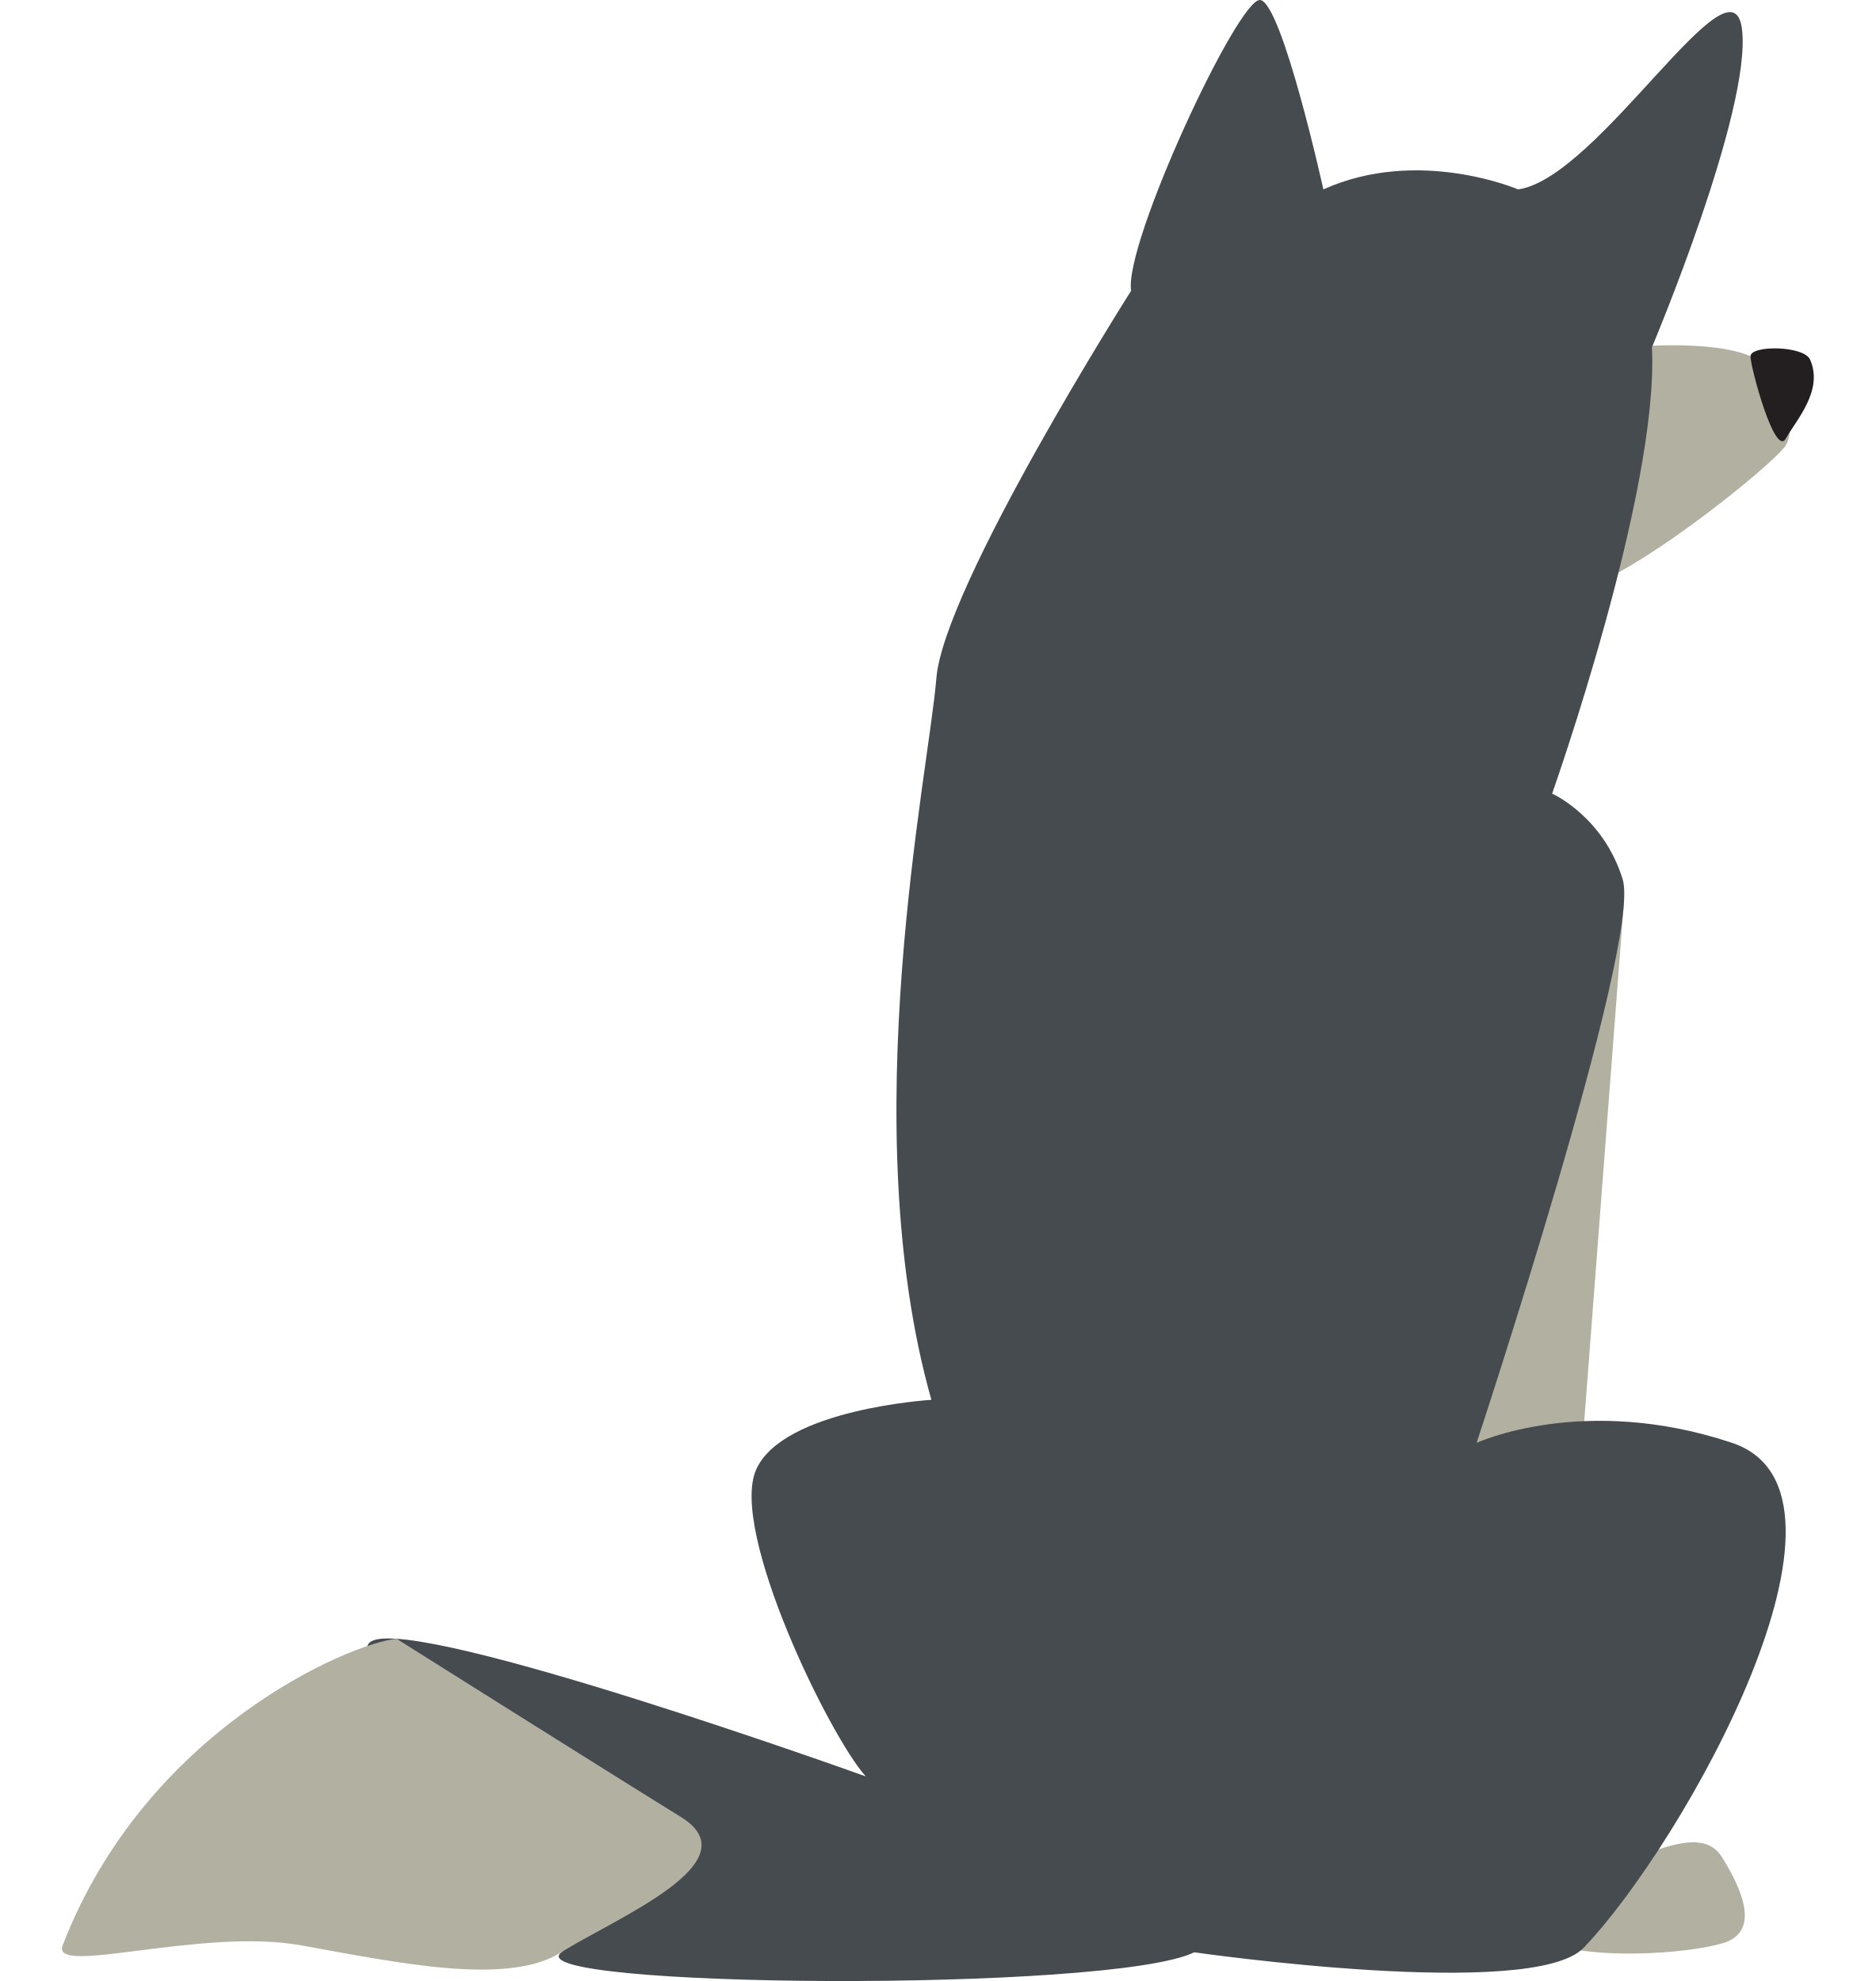
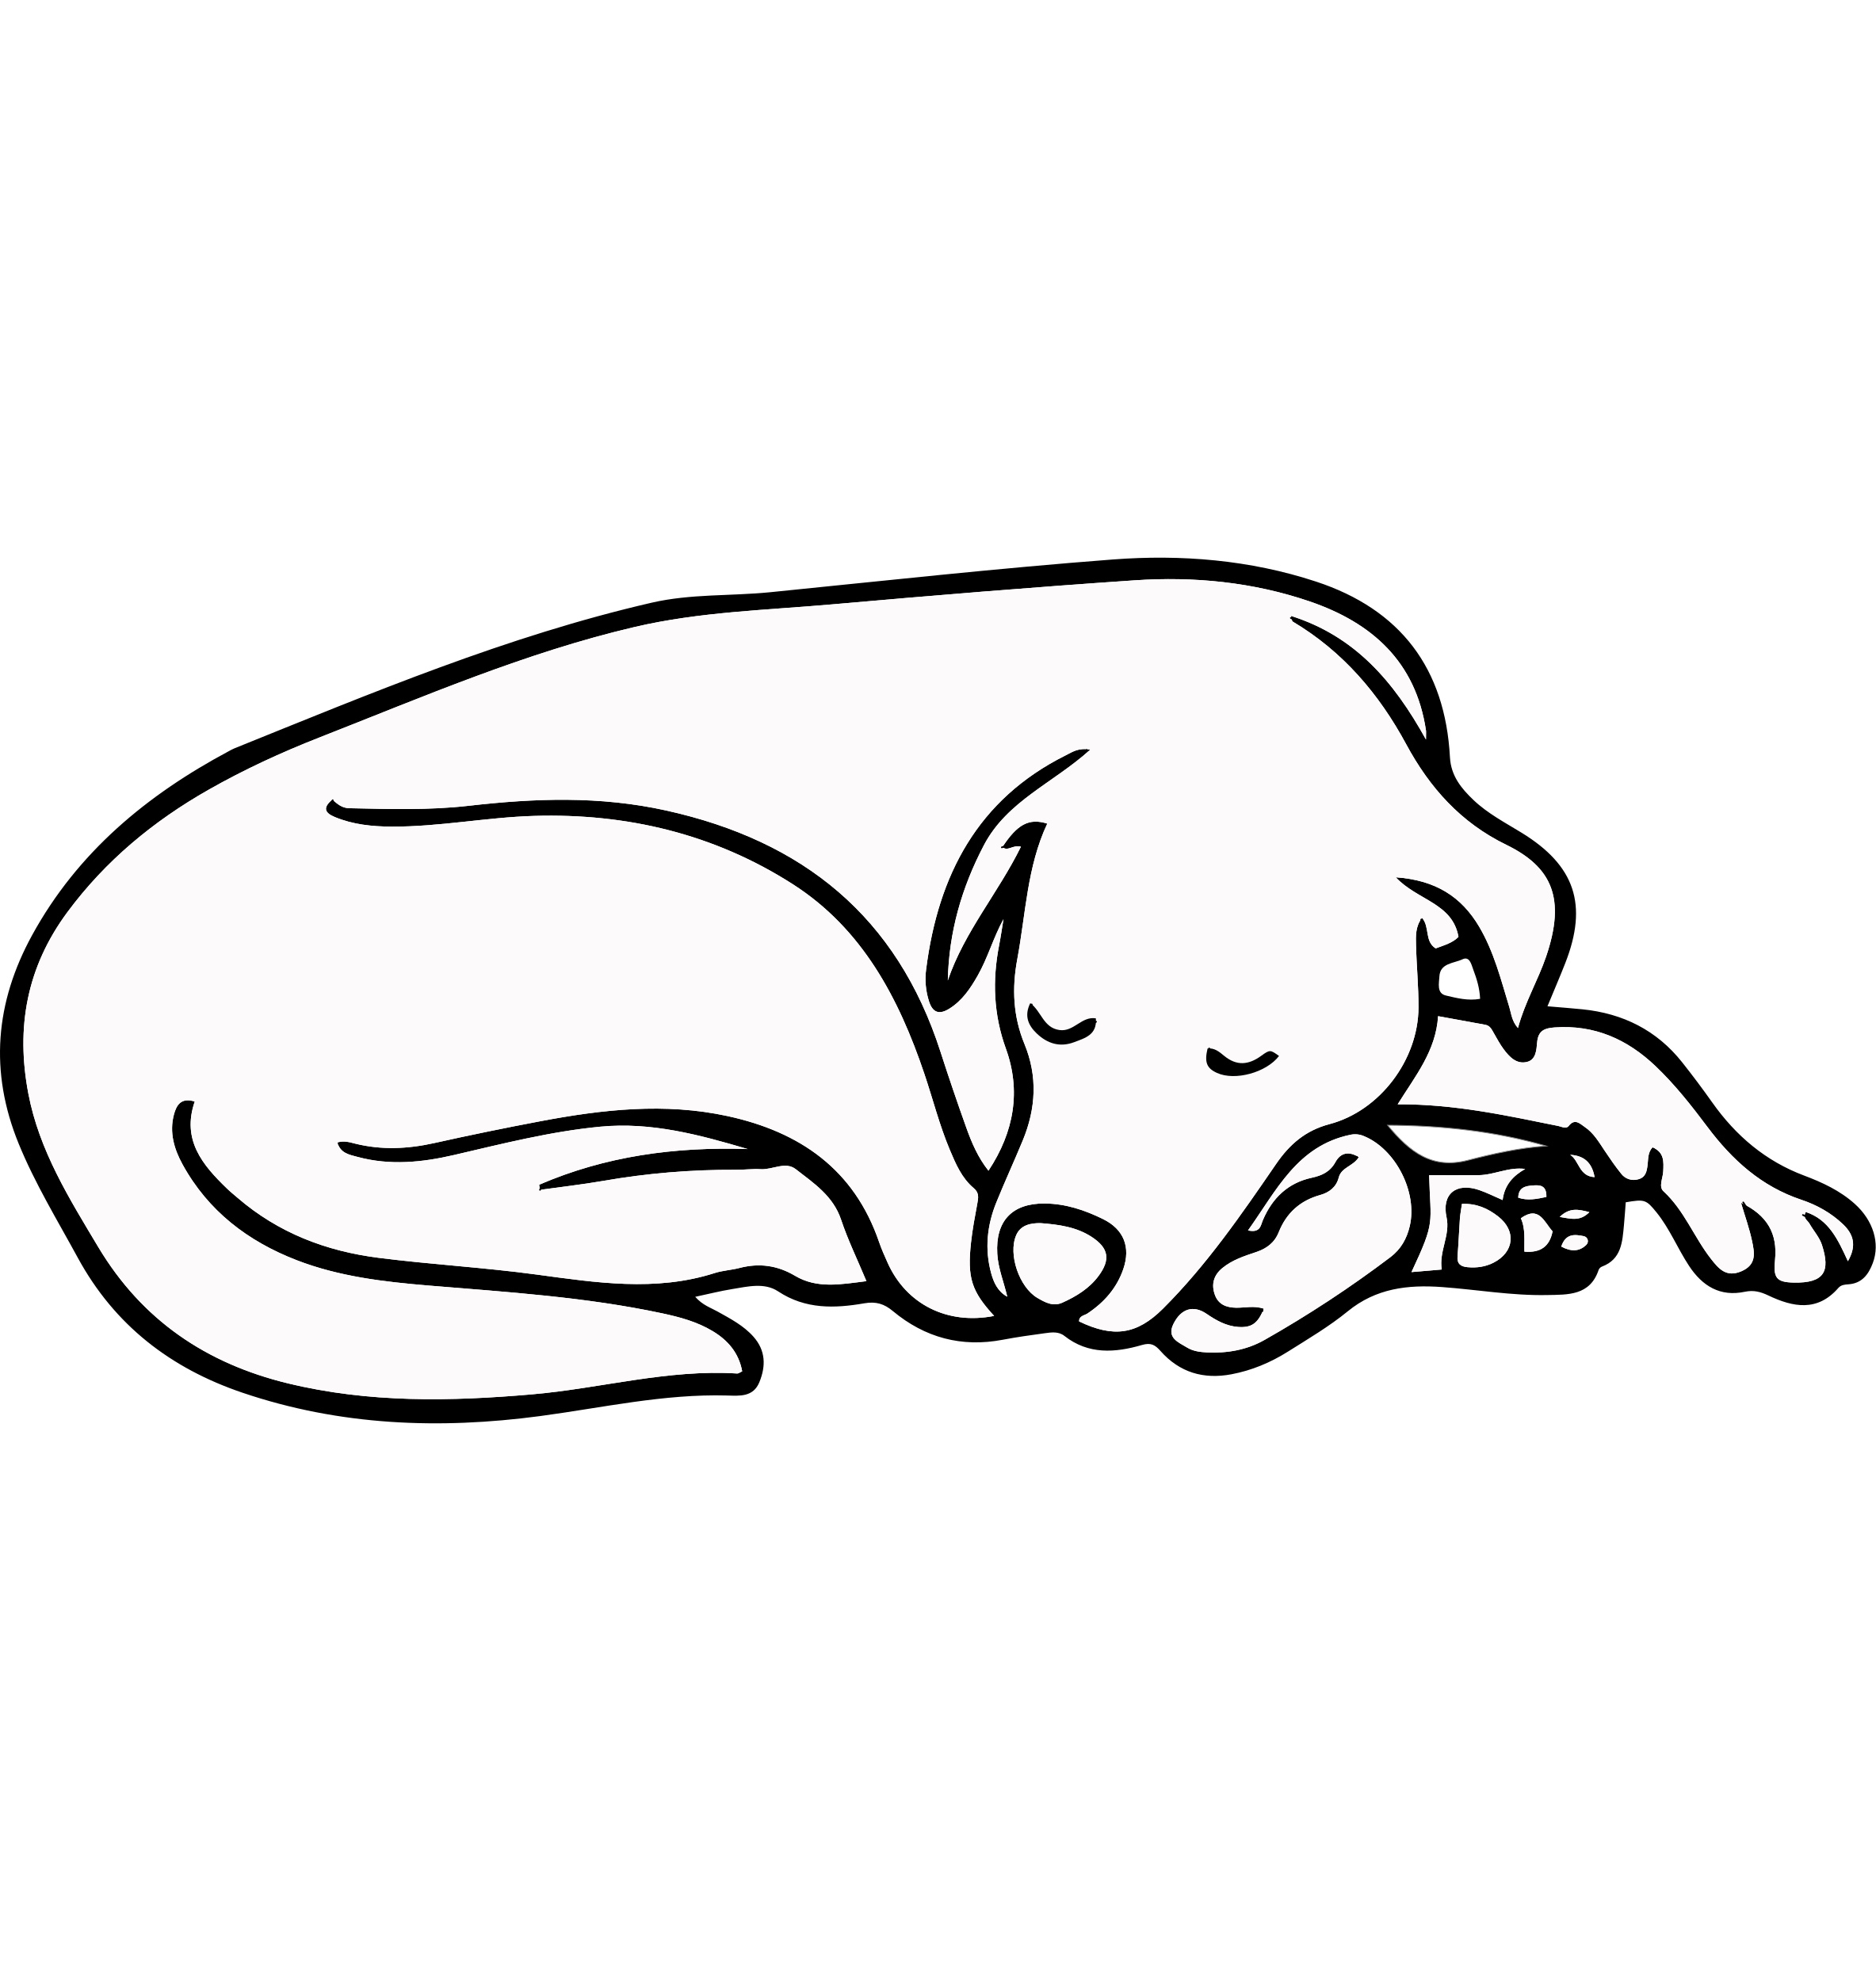
- <svg xmlns="http://www.w3.org/2000/svg" width="71" height="75" viewBox="0 0 989.46 1119.14">
-   <g id="Layer_2" data-name="Layer 2">
-     <g id="Layer_2-2" data-name="Layer 2">
-       <path d="M863.58,1059.64c38.36-15.25,63.23-28,74.23-10.18s22,42,0,48.4-75.6,8.91-94.84,0C843,1097.85,852.3,1064.13,863.58,1059.64Z" fill="#b2b0a1" />
-       <path d="M854,489.08l28.22,20.61L854,878.8s-64.6,44.56-68.73,44.56-49.48-6.37-59.09-51-35.74-21.65-15.11-119.72S854,489.08,854,489.08Z" fill="#b2b0a1" />
-       <path d="M856.13,201.26c28.18-7.64,77.66-8.91,97.59,0s26.17,40.12,19.95,50.31S883.6,329.89,852,334.34,856.13,201.26,856.13,201.26Z" fill="#b2b0a1" />
-       <path d="M987.39,203.18c-3.48-8-33.67-8.28-33.67-1.91s13.8,57.31,19.95,46.49S995,220.53,987.39,203.18Z" fill="#231f20" />
-       <path d="M175,927.1C149,940.32,309.66,1082.49,282.16,1102.87s310.64,23,357.37.05c0,0,191.06,27.58,219.92-2.52,56.72-59.15,167.72-257.24,83.88-285.27s-144.32,0-144.32,0,93.5-282.72,82.51-318.38-39.85-48.4-39.85-48.4,60.5-170.65,56.38-252.16c0,0,56.37-133.72,50.88-179.57S867.83,100.65,822.47,107c0,0-56.35-24.21-110,0,0,0-23.36-105.71-35.73-107s-77,137.53-72.87,164.28c0,0-105.85,166.82-110,219s-46.77,252.16-2.8,407.54c0,0-83.85,5.08-99,39.47S433.37,980.63,454,1003.55C454,1003.55,202.47,913.1,175,927.1Z" fill="#464b4f" />
-       <path d="M189,925.81C162.6,928.37,47.34,977.26.39,1099c-6.87,17.83,78.35-10.18,134.7,0s116.83,22.94,147.07,3.84,108.6-50.93,67.36-76.41S189,925.81,189,925.81Z" fill="#b2b0a1" />
-     </g>
-   </g>
+ <svg xmlns="http://www.w3.org/2000/svg" width="71" height="75" viewBox="0 0 2240.461 1034.197">
+   <defs>
+     <style>.a{fill:#fcfafa;}.b,.c{fill:none;}.b{stroke:#878787;stroke-miterlimit:10;}.c{stroke:#000;stroke-linecap:round;stroke-linejoin:round;stroke-width:2px;}</style>
+   </defs>
+   <path d="M1848.36,535.953c15.886,1.363,28.859,2.303,41.794,3.617,48.287,4.904,88.685,24.93,119.103,63.326q18.628,23.513,35.97,48.039c28.189,39.806,63.657,69.99,109.842,87.328,21.63,8.12,42.734,17.941,60.272,33.667,22.156,19.867,30.521,47.157,21.61,70.82-5.114,13.579-12.983,24.318-29.206,25.366-4.336.28-8.751.66-11.966,4.359-25.012,28.78-54.236,22.938-83.5,9.007-9.496-4.521-17.676-6.672-28.209-4.453-29.5,6.214-50.722-6.817-66.612-30.966-13.746-20.89-23.085-44.464-38.956-64.032-12.328-15.199-14.17-15.727-36.649-11.914-.686,8.858-1.271,18.078-2.138,27.273-1.895,20.093-2.879,40.701-26.213,49.534a7.283,7.283,0,0,0-3.973,3.824c-10.331,31.13-36.92,29.698-61.773,30.193-41.989.835-83.461-6.498-125.219-9.537-41.085-2.99-79.017,1.407-112.714,28.958-22.156,18.115-47.165,32.855-71.486,48.17-20.73,13.054-43.171,22.48-67.488,27.066-33.445,6.308-62.085-2.224-84.716-27.852-6.46-7.315-11.477-10.231-22.001-7.17-32.086,9.334-64.047,11.769-92.788-10.85-7.037-5.538-15.533-4.238-23.527-3.157-16.721,2.261-33.457,4.612-50.027,7.765-49.308,9.383-93.087-2.418-131.376-34.306-10.351-8.621-20.083-11.644-33.974-9.232-35.482,6.16-70.399,7.34-103.013-14.262-16.398-10.861-36.516-5.699-55.011-2.712-13.898,2.245-27.595,5.737-44.02,9.236,8.834,10.02,18.466,12.975,26.836,17.658,15.291,8.556,30.895,16.637,42.754,30.012,14.617,16.486,14.929,35.093,7.01,54.377-7.345,17.885-23.57,16.265-38.472,15.851-75.562-2.1-149.056,14.644-223.259,24.546-120.664,16.102-239.467,11.5-355.636-27.885-85.723-29.062-152.863-80.617-196.691-161.224-24.474-45.012-51.2-88.667-70.683-136.414C-12.859,613.935-5.642,531.328,38.411,450.911,92.608,351.975,175.417,283.48,273.288,231.182a70.324,70.324,0,0,1,6.699-3.372c163.37-65.95,325.892-134.294,498.425-174.035C825.149,43.01,872.975,45.993,920.189,41.251c136.21-13.68,272.338-28.675,408.809-39.072,81.879-6.238,163.901.427,242.816,26.362,100.991,33.189,154.358,103.71,160.078,210.006,1.185,22.013,13.495,37.12,28.178,51.063,16.921,16.067,37.578,26.848,57.281,38.931,63.978,39.237,79.689,86.069,52.147,156.175C1863.121,500.95,1856.209,516.973,1848.36,535.953ZM1703.271,217.315c0-7.453.228-9.261-.033-10.996-12.301-81.986-64.428-128.621-138.862-154.033C1496.619,29.154,1426.167,22.25,1355.213,27.06c-120.387,8.161-240.672,18.068-360.871,28.693C915.373,62.733,835.91,64.598,758,82.829,627.638,113.333,505.349,166.284,381.446,214.843c-45.427,17.804-89.72,38.221-132.211,62.371-66.02,37.522-123.236,84.811-168.781,146.338C31.879,489.171,18.801,561.305,33.87,640.354c12.967,68.021,48.773,125.168,83.497,183.231,52.172,87.237,128.852,139.126,226.435,162.842,96.813,23.529,194.566,21.659,292.81,13.046,81.428-7.139,161.248-30.086,243.936-24.796,1.545.099,3.188-1.353,5.968-2.62-4.049-22.008-16.994-37.034-35.337-48.059-18.474-11.104-38.98-16.67-59.841-21.136-92.018-19.702-185.674-25.487-279.123-33.248-53.657-4.456-107.212-10.719-157.891-30.334-58.312-22.569-105.79-58.778-136.362-114.559-10.136-18.495-15.843-38.303-10.177-59.55,3.053-11.447,8.68-20.437,24.804-15.434-15.785,45.932,9.331,75.854,38.646,104.089,4.048,3.899,8.451,7.432,12.717,11.101,48.515,41.722,105.278,63.531,168.317,71.544,62.653,7.964,125.725,11.487,188.354,19.946,70.917,9.579,142.216,20.88,213.099-1.784,9.463-3.026,19.717-3.481,29.377-5.998,23.599-6.15,45.304-3.305,66.612,9.344,26.411,15.678,54.774,10.157,85.176,6.352-10.922-26.155-22.169-49.233-30.224-73.378-9.499-28.477-32.729-43.706-54.163-60.39-12.373-9.631-27.704.844-41.779.006-9.944-.592-19.99.816-29.985.737A889.879,889.879,0,0,0,720.09,744.626c-24.905,4.297-50.061,7.143-75.103,10.647l-1.003-6.103c79.098-34.268,162.553-45.52,249.064-42.674-57.814-17.1-115.164-32.542-176.137-26.689C657.499,685.51,600.006,700.226,542.183,713.66c-38.185,8.872-76.575,12.677-115.044,2.27-9.495-2.569-20.775-4.333-24.094-17.288,7.895-2.404,14.542-.256,21.103,1.378,31.648,7.879,63.015,6.383,94.698-.688q63.126-14.089,126.717-26.07c74.106-14.016,148.555-22.398,223.464-6.13,86.377,18.759,151.351,63.615,181.083,150.738,2.821,8.267,6.457,16.274,10.01,24.27,22.191,49.943,71.677,74.675,127.32,63.727-26.983-29.341-32.281-45.418-27.585-87.927,1.714-15.512,4.623-30.911,7.484-46.269,1.308-7.02,2.364-12.887-4.282-18.47-14.324-12.035-21.481-28.945-28.535-45.695-12.402-29.452-20.168-60.468-30.35-90.666-30.579-90.701-74.181-173.588-157.29-226.785-93.662-59.952-198.143-84.838-308.917-81.541-56.833,1.692-113.075,13.052-170.128,12.803-23.254-.101-46.218-2.416-67.99-11.489-11.096-4.624-15.261-10.604-2.912-20.818,5.929,5.105,11.268,10.126,20.192,10.311,47.532.985,95.078,2.557,142.422-2.864,79.047-9.052,156.796-12.001,236.294,5.632,163.645,36.297,275.568,126.894,327.495,288.152q14.659,45.523,30.79,90.566c6.462,18.065,13.979,35.808,26.536,51.579,30.862-46.582,38.944-95.731,20.807-145.829-14.816-40.927-16.222-81.725-8.054-123.672,2.005-10.294,3.482-20.692,5.202-31.042-12.138,21.936-18.588,45.97-30.838,67.484-8.73,15.332-18.367,29.782-33.789,39.442-11.806,7.395-19.784,5.171-24.233-8.381a87.698,87.698,0,0,1-3.495-38.934c14.329-112.001,61.302-202.739,166.634-255.297,7.778-3.881,15.276-9.413,29.36-6.786-44.012,39.826-99.263,61.241-126.963,113.979-26.739,50.907-41.919,104.132-43.178,161.719,19.678-58.082,60.406-104.874,87.333-159.776-9.856-2.608-15.472,6.095-22.19.488,17.876-27.241,31.719-34.881,53.638-28.063-24.143,51.361-25.661,107.581-35.832,162.056-6.517,34.905-4.933,68.388,8.582,101.213,15.908,38.64,13.736,77.034-1.934,115.046-10.244,24.849-21.533,49.27-31.627,74.178-11.097,27.383-14.085,55.712-6.236,84.542,3.124,11.473,8.088,22.116,19.262,28.14-4.015-17.449-10.87-33.563-11.911-51.229-2.301-39.086,17.529-60.35,56.462-60.102,24.965.159,48.081,7.852,70.071,18.74,24.658,12.21,32.957,33.493,23.962,59.652-7.825,22.757-22.922,39.816-42.79,53.031-3.754,2.497-10.167,2.675-9.987,9.462,40.931,19.659,68.867,16.018,100.271-15.328,52.053-51.956,93.633-112.376,134.992-172.698,16.412-23.937,35.356-40.141,63.998-47.727,60.071-15.91,105.866-76.975,106.134-139.266.107-24.981-2.367-49.963-2.966-74.961-.255-10.663-.757-21.884,7.19-32.176,9.624,11.151,2.685,27.848,16.278,36.528,9.692-3.635,20.349-6.544,27.26-13.807-7.11-40.471-48.992-43.49-74.871-71.136,47.554,3.325,78.382,23.186,99.52,58.915,17.728,29.964,26.092,63.469,36.119,96.356,2.378,7.799,2.933,16.6,10.276,24.797,8.392-31.088,23.981-57.099,33.636-85.431,23.627-69.336,7.181-106.796-47.664-133.526-54.346-26.487-91.489-68.202-119.482-120.11-32.584-60.422-75.901-111.039-135.526-146.527-.971-.578-.977-2.779-2.264-6.851C1617.999,93.589,1664.388,147.064,1703.271,217.315Zm503.944,623.214c10.695-18.624,6.789-32.098-5.731-44.074-14.27-13.648-31.474-23.197-49.802-29.311-47.828-15.957-82.688-47.622-112.228-87.025-19.12-25.504-38.859-50.629-62.065-72.716-33.765-32.137-72.973-49.566-120.524-46.175-12.361.881-19.63,3.997-20.855,17.893-.772,8.758-1.261,20.604-12.028,23.291-12.53,3.127-21.05-5.899-27.939-15.169-4.451-5.99-8.014-12.662-11.732-19.168-2.495-4.367-4.471-9.001-10.23-10.038-18.164-3.271-36.315-6.614-56.357-10.274-2.638,41.462-26.851,70.921-48.291,105.301,68.437-.351,130.094,13.47,191.964,25.91,4.026.809,9.168,3.979,12.351-.077,7.416-9.453,13.527-2.53,19.175,1.276,10.592,7.139,16.953,18.154,23.926,28.565,6.246,9.325,12.59,18.643,19.658,27.34a18.8,18.8,0,0,0,20.27,6.571c9.025-2.361,10.269-9.665,11.207-17.472.839-6.982.127-14.665,5.917-20.736,14.268,6.111,13.252,17.493,12.717,28.881-.375,7.974-5.733,18.072.273,23.602,25.006,23.026,36.592,55.104,56.988,81.071,8.97,11.421,18.015,22.273,36.072,14.557,18.593-7.945,15.703-22.263,12.766-36.211-3.151-14.962-8.405-29.481-13.17-45.649,31.279,14.738,43.835,36.731,40.614,68.398-2.157,21.202,1.5,26.512,22.19,26.961,37.098.804,43.953-13.7,33.891-44.907-2.978-9.235-10.146-17.078-15.068-25.744-2.175-3.83-8.291-6.371-4.269-13.695C2184.447,790.804,2195.324,814.593,2207.215,840.529ZM1509.54,897.188c-6.972,17.716-14.687,23.055-30.817,21.836-14.222-1.075-26.161-7.86-37.608-15.692-15.495-10.601-30.477-6.483-39.668,12.434-8.018,16.502,6.423,21.795,16.68,28.008,6.96,4.215,15.257,5.316,23.48,5.709,24.253,1.16,47.573-2.913,68.742-14.893a1364.67,1364.67,0,0,0,150.28-98.816c12.659-9.558,19.723-22.115,23.261-37.274,9.393-40.254-16.636-91.617-54.502-107.334A26.522,26.522,0,0,0,1613.05,689.44c-63.77,13.212-88.438,66.743-122.384,114.298,14.904,3.256,15.063-5.937,17.776-12.3,11.243-26.377,29.951-44.472,58.398-50.642,12.245-2.656,21.859-7.037,28.304-18.759,6.264-11.393,16.119-13.149,27.877-5.877-6.497,10.894-20.823,12.018-23.982,24.384-2.936,11.492-11.441,17.883-22.117,20.857-23.998,6.684-40.371,21.443-49.548,44.436-4.998,12.521-14.359,19.536-27.041,23.772-14.159,4.729-28.585,9.397-40.424,19.179-10.373,8.57-13.319,19.535-8.776,31.991,4.232,11.605,13.879,15.15,25.433,15.307C1487.106,896.228,1497.731,893.41,1509.54,897.188ZM1242.822,795.019c-11.809-.133-23.864,2.188-29.128,14.598-9.727,22.931,3.845,62.057,25.384,74.719,9.016,5.3,18.77,10.72,29.889,5.69,16.609-7.513,32.015-16.868,43.128-31.806,14.572-19.587,12.252-33.391-8.058-46.68C1285.685,799.533,1264.695,796.699,1242.822,795.019Zm603.984-92.153c-60.997-17.595-123.135-24.385-189.368-24.823,26.74,32.612,53.669,52.733,95.601,41.91C1783.623,712.058,1814.709,705.062,1846.806,702.866Zm-139.795,34.873c1.599,59.285,7.981,53.749-21.07,115.781l36.122-3.081c-3.416-22.293,10.422-40.796,5.762-62.354-6.042-27.958,11.516-41.984,38.963-32.594,9.159,3.133,17.87,7.579,28.011,11.953,2.337-18.17,12.525-28.987,26.971-37.147-19.89-2.643-37.11,7.25-55.645,7.407C1746.875,737.865,1727.623,737.739,1707.011,737.739Zm39.191,34.263c-.975,6.928-2.06,12.367-2.451,17.855-1.063,14.918-1.568,29.88-2.816,44.781-.761,9.095,3.813,12.242,11.851,13.002,10.804,1.021,21.17-.352,30.9-5.242,25.056-12.592,27.835-38.274,5.678-55.449C1777.404,777.677,1764.022,771.335,1746.201,772.002Zm21.698-244.948c-.517-12.747-4.062-24.012-8.183-34.965-2.206-5.863-4.254-16.394-12.888-12.257-10.238,4.905-26.824,4.351-27.566,20.64-.35,7.676-3.52,19.955,7.699,22.599C1739.917,526.123,1753.434,529.684,1767.899,527.054Zm52.925,302.049c19.424,1.651,30.175-6.422,33.654-24.292-10.01-10.885-15.956-31.235-37.925-15.635C1822.345,801.922,1820.396,815.61,1820.824,829.103Zm26.244-65.366c.404-14.261-7.993-14.328-16.223-13.729-8.618.627-17.101,2.128-17.409,14.603C1825.014,768.514,1835.477,766.149,1847.068,763.738Zm17.759,59.286c11.46,6.106,21.43,6.279,29.944-2.081a6.083,6.083,0,0,0-3.188-10.387C1881.192,808.494,1870.194,806.972,1864.827,823.024Zm10.669-109.631c10.768,6.692,10.365,25.752,29.172,26.667C1901.461,722.446,1891.874,714.373,1875.496,713.393Zm-12.541,74.238c13.529,2.127,24.055,5.738,35.465-5.723C1885.001,778.368,1874.679,776.287,1862.955,787.631Z" />
+   <path class="a" d="M1703.271,217.315c-38.883-70.251-85.272-123.727-161.448-147.818,1.287,4.072,1.293,6.273,2.264,6.851,59.624,35.489,102.942,86.105,135.526,146.527,27.992,51.909,65.136,93.623,119.482,120.111,54.845,26.73,71.29,64.19,47.664,133.526-9.655,28.333-25.244,54.343-33.636,85.431-7.343-8.197-7.898-16.998-10.276-24.797-10.027-32.888-18.392-66.392-36.119-96.356-21.139-35.73-51.967-55.59-99.52-58.915,25.88,27.646,67.761,30.665,74.871,71.136-6.911,7.263-17.567,10.172-27.26,13.807-13.593-8.68-6.654-25.377-16.278-36.528-7.947,10.292-7.445,21.513-7.19,32.176.599,24.998,3.073,49.98,2.966,74.961-.268,62.291-46.063,123.356-106.134,139.266-28.642,7.586-47.586,23.79-63.998,47.727-41.36,60.322-82.939,120.742-134.992,172.698-31.404,31.346-59.34,34.987-100.271,15.328-.181-6.788,6.233-6.965,9.987-9.462,19.868-13.215,34.965-30.274,42.79-53.031,8.995-26.16.696-47.443-23.962-59.652-21.99-10.888-45.106-18.581-70.071-18.74-38.933-.248-58.763,21.016-56.462,60.102,1.04,17.666,7.896,33.781,11.911,51.229-11.173-6.023-16.138-16.666-19.262-28.14-7.849-28.829-4.861-57.158,6.236-84.542,10.094-24.908,21.383-49.328,31.627-74.178,15.67-38.012,17.842-76.406,1.934-115.046-13.514-32.825-15.098-66.309-8.582-101.213,10.17-54.474,11.688-110.695,35.832-162.056-21.92-6.818-35.762.822-53.638,28.063,6.718,5.607,12.335-3.096,22.19-.488-26.927,54.902-67.655,101.694-87.333,159.776,1.26-57.587,16.44-110.812,43.178-161.719,27.7-52.738,82.951-74.153,126.963-113.979-14.084-2.627-21.582,2.905-29.36,6.786-105.332,52.558-152.305,143.296-166.634,255.297a87.698,87.698,0,0,0,3.495,38.934c4.449,13.553,12.427,15.776,24.233,8.381,15.421-9.66,25.058-24.11,33.789-39.442,12.25-21.514,18.7-45.548,30.838-67.484-1.72,10.35-3.197,20.747-5.202,31.042-8.168,41.948-6.763,82.745,8.054,123.672,18.137,50.097,10.055,99.247-20.807,145.829-12.557-15.771-20.074-33.514-26.536-51.579q-16.108-45.029-30.79-90.566c-51.927-161.258-163.85-251.856-327.495-288.152-79.497-17.633-157.246-14.683-236.294-5.632-47.344,5.421-94.89,3.849-142.422,2.864-8.924-.185-14.263-5.206-20.192-10.311-12.349,10.214-8.184,16.194,2.912,20.818,21.771,9.074,44.735,11.388,67.99,11.489,57.053.249,113.295-11.112,170.128-12.803C748.74,305.216,853.22,330.102,946.883,390.054c83.11,53.197,126.712,136.083,157.29,226.785,10.181,30.198,17.947,61.214,30.35,90.666,7.054,16.751,14.211,33.661,28.535,45.695,6.645,5.583,5.59,11.449,4.282,18.47-2.861,15.358-5.771,30.757-7.484,46.269-4.696,42.509.603,58.586,27.585,87.927-55.643,10.948-105.129-13.784-127.32-63.727-3.553-7.996-7.189-16.003-10.01-24.27-29.732-87.124-94.706-131.979-181.083-150.738-74.909-16.269-149.358-7.886-223.464,6.13q-63.553,12.02-126.717,26.07c-31.683,7.071-63.051,8.567-94.698.688-6.561-1.633-13.208-3.782-21.103-1.378,3.319,12.955,14.599,14.719,24.094,17.288,38.469,10.407,76.859,6.602,115.044-2.27,57.822-13.434,115.315-28.15,174.727-33.853,60.973-5.853,118.323,9.589,176.137,26.689C806.536,703.65,723.082,714.903,643.984,749.17l1.003,6.103c25.042-3.503,50.198-6.35,75.103-10.647a889.879,889.879,0,0,1,158.648-13.319c9.996.079,20.041-1.329,29.985-.737,14.075.838,29.406-9.638,41.779-.006,21.434,16.684,44.664,31.913,54.163,60.39,8.054,24.144,19.301,47.223,30.224,73.378-30.402,3.805-58.765,9.325-85.176-6.352-21.308-12.649-43.013-15.493-66.612-9.344-9.66,2.517-19.915,2.972-29.377,5.998-70.884,22.664-142.183,11.363-213.099,1.784-62.629-8.46-125.701-11.982-188.354-19.946-63.039-8.013-119.802-29.822-168.317-71.544-4.267-3.669-8.669-7.202-12.717-11.101C241.921,725.59,216.805,695.668,232.59,649.736c-16.125-5.003-21.751,3.987-24.804,15.434-5.666,21.247.041,41.055,10.177,59.55,30.572,55.781,78.049,91.989,136.362,114.559,50.679,19.615,104.234,25.878,157.891,30.334,93.449,7.761,187.105,13.546,279.123,33.248,20.861,4.466,41.367,10.032,59.841,21.136,18.343,11.025,31.288,26.051,35.337,48.059-2.78,1.267-4.423,2.719-5.968,2.62C797.86,969.387,718.04,992.334,636.612,999.472c-98.244,8.613-195.998,10.483-292.81-13.046-97.583-23.716-174.264-75.605-226.435-162.842-34.724-58.063-70.53-115.21-83.497-183.231-15.069-79.048-1.991-151.183,46.584-216.802,45.545-61.527,102.762-108.816,168.781-146.338,42.491-24.149,86.784-44.567,132.211-62.371C505.349,166.284,627.638,113.333,758,82.829c77.91-18.231,157.373-20.096,236.341-27.076,120.2-10.625,240.484-20.532,360.871-28.693,70.954-4.81,141.406,2.095,209.163,25.227,74.433,25.412,126.561,72.046,138.862,154.033C1703.498,208.054,1703.271,209.862,1703.271,217.315ZM1230.6,532.225c-7.553,15.087-2.356,26.562,7.66,36.145,12.576,12.032,27.524,16.953,44.666,10.493,13.128-4.947,27.654-8.842,26.008-28.491-17.083-2.784-26.236,16.373-43.418,13.968C1246.118,561.624,1243.928,541.817,1230.6,532.225Zm297.122,63.078c-10.331-7.354-10.695-7.856-21.323-.136-15.09,10.961-29.303,12.303-44.338-.114-5.489-4.533-11.48-9.652-19.687-8.645-3.912,16.384-1.094,23.547,11.213,29.149C1475.147,625.371,1512.603,615.138,1527.722,595.303Z" />
+   <path class="a" d="M2207.215,840.529c-11.891-25.936-22.768-49.726-50.309-58.823-4.021,7.324,2.094,9.866,4.269,13.695,4.922,8.666,12.09,16.509,15.068,25.744,10.062,31.207,3.207,45.711-33.891,44.907-20.69-.449-24.347-5.759-22.19-26.961,3.221-31.667-9.335-53.66-40.614-68.398,4.765,16.168,10.019,30.687,13.17,45.649,2.937,13.948,5.827,28.267-12.766,36.211-18.057,7.716-27.101-3.137-36.072-14.557-20.396-25.967-31.983-58.045-56.988-81.071-6.006-5.53-.648-15.628-.273-23.602.536-11.388,1.552-22.77-12.717-28.881-5.79,6.071-5.078,13.754-5.917,20.736-.938,7.806-2.183,15.111-11.207,17.472a18.8,18.8,0,0,1-20.27-6.571c-7.068-8.697-13.412-18.015-19.658-27.34-6.973-10.411-13.334-21.426-23.926-28.565-5.648-3.806-11.759-10.729-19.175-1.276-3.183,4.056-8.325.886-12.351.077-61.87-12.44-123.527-26.262-191.964-25.91,21.44-34.381,45.653-63.839,48.291-105.301,20.041,3.659,38.193,7.003,56.357,10.274,5.759,1.037,7.734,5.671,10.23,10.038,3.717,6.506,7.281,13.178,11.732,19.168,6.888,9.271,15.409,18.296,27.939,15.169,10.767-2.687,11.256-14.534,12.028-23.291,1.225-13.896,8.494-17.012,20.855-17.893,47.55-3.39,86.759,14.038,120.524,46.175,23.206,22.087,42.945,47.211,62.065,72.716,29.54,39.403,64.399,71.069,112.228,87.025,18.328,6.114,35.532,15.663,49.802,29.311C2214.004,808.431,2217.91,821.905,2207.215,840.529Z" />
+   <path class="a" d="M1509.54,897.188c-11.809-3.778-22.434-.959-32.974-1.103-11.554-.157-21.201-3.702-25.433-15.307-4.543-12.455-1.596-23.421,8.776-31.991,11.839-9.782,26.265-14.45,40.424-19.179,12.682-4.235,22.043-11.25,27.041-23.772,9.177-22.992,25.55-37.752,49.548-44.436,10.676-2.973,19.182-9.365,22.117-20.857,3.159-12.366,17.485-13.491,23.982-24.384-11.758-7.272-21.612-5.516-27.877,5.877-6.445,11.721-16.059,16.103-28.304,18.759-28.447,6.17-47.155,24.266-58.398,50.642-2.712,6.364-2.872,15.556-17.776,12.3,33.946-47.555,58.614-101.086,122.384-114.298a26.522,26.522,0,0,1,16.336,1.727c37.866,15.717,63.896,67.079,54.502,107.334-3.538,15.159-10.602,27.716-23.261,37.274a1364.67,1364.67,0,0,1-150.28,98.816c-21.169,11.98-44.49,16.053-68.742,14.893-8.223-.393-16.52-1.494-23.48-5.709-10.257-6.213-24.697-11.506-16.68-28.008,9.191-18.917,24.173-23.035,39.668-12.434,11.447,7.832,23.386,14.617,37.608,15.692C1494.853,920.242,1502.568,914.903,1509.54,897.188Z" />
+   <path class="a" d="M1242.822,795.019c21.873,1.68,42.863,4.514,61.215,16.522,20.31,13.289,22.63,27.093,8.058,46.68-11.113,14.938-26.519,24.293-43.128,31.806-11.118,5.03-20.873-.39-29.889-5.69-21.539-12.662-35.11-51.788-25.384-74.719C1218.958,797.207,1231.013,794.886,1242.822,795.019Z" />
+   <path class="b" d="M1846.806,702.866c-32.097,2.196-63.183,9.191-93.767,17.086-41.932,10.824-68.861-9.298-95.601-41.91C1723.671,678.481,1785.809,685.272,1846.806,702.866Z" />
+   <path class="a" d="M1707.011,737.739c20.613,0,39.865.126,59.114-.036,18.536-.157,35.756-10.05,55.645-7.407-14.446,8.16-24.634,18.977-26.971,37.147-10.141-4.374-18.851-8.819-28.011-11.953-27.447-9.39-45.005,4.636-38.963,32.594,4.659,21.559-9.178,40.062-5.762,62.354l-36.122,3.081C1714.991,791.488,1708.61,797.024,1707.011,737.739Z" />
+   <path class="a" d="M1746.201,772.002c17.821-.667,31.202,5.675,43.163,14.947,22.157,17.175,19.378,42.857-5.678,55.449-9.73,4.89-20.096,6.263-30.9,5.242-8.038-.76-12.612-3.907-11.851-13.002,1.247-14.901,1.752-29.862,2.816-44.781C1744.141,784.369,1745.226,778.931,1746.201,772.002Z" />
+   <path class="a" d="M1820.824,829.103c-.428-13.493,1.521-27.181-4.271-39.927,21.97-15.6,27.916,4.75,37.925,15.635C1850.998,822.681,1840.248,830.754,1820.824,829.103Z" />
+   <path class="a" d="M1847.068,763.738c-11.591,2.412-22.054,4.777-33.632.874.307-12.475,8.791-13.976,17.409-14.603C1839.075,749.41,1847.472,749.476,1847.068,763.738Z" />
+   <path class="a" d="M1864.827,823.024c5.367-16.052,16.365-14.53,26.756-12.468a6.083,6.083,0,0,1,3.188,10.387C1886.257,829.303,1876.287,829.129,1864.827,823.024Z" />
+   <path class="a" d="M1875.496,713.393c16.378.981,25.965,9.053,29.172,26.667C1885.861,739.145,1886.265,720.085,1875.496,713.393Z" />
+   <path class="a" d="M1862.955,787.631c11.724-11.344,22.045-9.263,35.465-5.723C1887.011,793.369,1876.484,789.758,1862.955,787.631Z" />
+   <path d="M1230.6,532.225c13.328,9.592,15.518,29.399,34.916,32.114,17.182,2.405,26.335-16.752,43.418-13.968,1.646,19.649-12.88,23.544-26.008,28.491-17.142,6.46-32.089,1.539-44.666-10.493C1228.244,558.787,1223.047,547.312,1230.6,532.225Z" />
+   <path d="M1527.722,595.303c-15.119,19.835-52.575,30.068-74.135,20.255-12.307-5.602-15.125-12.765-11.213-29.149,8.207-1.007,14.198,4.113,19.687,8.645,15.035,12.416,29.248,11.075,44.338.114C1517.027,587.447,1517.391,587.949,1527.722,595.303Z" />
+   <path class="c" d="M1817.647,578.81c20.462-34.03,33.231-72.123,43.614-109.256,19.448-69.548,6.972-101.221-60.463-138.563-32.539-18.018-63.463-37.801-80.993-72.992-5.707-11.456-7.911-20.899-4.119-34.11,6.118-21.312-4.002-42.343-11.274-61.5-24.124-63.55-73.157-101.364-136.319-122.187-54.176-17.86-110.23-24.292-166.958-26.368-85.022-3.111-168.869,11.19-253.265,17.216-86.4,6.169-172.517,16.629-258.964,21.729C787.425,58.766,690.757,83.814,596.309,119.122,500.791,154.83,404.38,188.29,311.079,229.723c-97.03,43.089-180.008,104.04-242.02,191.437-34.699,48.903-55.209,103.298-55.79,163.285C12.798,632.96,25.602,679.48,46.624,723.286c29.278,61.008,62.054,120.266,105.45,172.321,27.371,32.833,63.545,56.122,102.756,73.498,101.209,44.85,207.743,55.179,317.043,49.13,66.179-3.662,131.54-13.879,196.869-23.548,32.665-4.835,64.978-6.543,97.679-6.726,11.509-.064,26.199,3.203,31.218-9.636,5.157-13.192,1.031-28.615-9.029-38.831-14.897-15.128-31.715-28.324-52.138-36.166-8.379-3.218-17.429-6.3-22.585-14.83" />
+   <path class="c" d="M1209.763,903.514c-44.354-21.524-43.705-63.213-37.429-105.092,1.889-12.605,4.089-25.29,7.8-37.433,1.557-5.096,2.476-10.566-.597-12.995-28.719-22.7-35.762-56.407-46.89-88.41-20.655-59.397-41.008-118.463-74.111-173.192-54.768-90.548-138.437-136.74-235.395-164.262-40.5-11.496-82.101-21.366-123.832-25.324-21.411-2.031-45.021-3.441-67.582,3.675-14.68,4.63-31.112,1.884-46.82,3.379-57.287,5.452-114.892,10.987-172.518,2.782-9.663-1.376-19.413-2.881-15.012-16.874" />
+   <path class="c" d="M221.953,655.763c-16.386,37.499,4.236,65.991,25.748,91.616,51.98,61.916,121.563,91.429,200.333,101.699,59.213,7.721,118.796,11.554,178.214,17.139C680.763,871.34,735.08,878.57,789.51,884.641c6.795.758,13.747.103,20.627.103" />
+   <path class="c" d="M1221.02,903.514c-.025-10.045-.642-19.17-7.025-28.483-7.298-10.649-10.303-24.147-11.605-37.222-4.633-46.519,16.168-58.604,56.076-53.775,18.07,2.187,36.462,7.252,52.76,17.899,24.227,15.827,29.056,36.558,13.083,60.355-13.432,20.013-34.677,30.564-52.899,44.633-9.098,7.025-21.135,1.499-31.592.082-12.591-1.706-22.205-1.454-34.391,6.921-23.052,15.842-50.734,9.261-76.272,4.262-30.44-5.959-55.562-24.568-74.102-47.403-13.332-16.419-17.767-40.291-25.295-61.154-13.559-37.575-35.404-68.478-69.486-90.116-2.186-1.388-3.466-4.679-5.717-5.422-52.944-17.487-103.311-41.575-161.259-44.281-69.383-3.24-135.806,9.537-202.714,23.293-28.704,5.901-57.081,13.12-86.169,17.692a193.757,193.757,0,0,1-99.532-9.987" />
+   <path class="c" d="M1838.284,546.902c25.957,5.731,53.005,1.33,78.843,9.243,40.579,12.428,70.19,38.687,95.808,71.333,29.566,37.677,55.477,79.347,97.642,104.83,20.465,12.368,43.669,20.141,65.376,30.53,16.773,8.028,32.539,18.041,43.023,33.807,10.238,15.396,11.392,31.599,2.369,48.851-4.681,8.95-12.309,8.268-19.112,8.856-7.907.683-7.954-7.727-9.149-12.824-5.672-24.203-15.371-45.261-39.601-56.26" />
+   <path class="c" d="M1237.906,324.489c-4.588,3.718-10.204,6.368-9.496,14.087,1.127,12.284-6.558,22.419-9.156,33.799-3.945,17.276-14.685,31.497-9.25,52.943,4.728,18.654-3.041,41.272-8.087,61.437-9.308,37.196,2.674,70.951,13.465,105.196,18.383,58.338.177,108.773-33.761,155.78" />
+   <path class="c" d="M1297.944,229.705c-51.408,31.377-104.758,60.218-135.251,116.278-19.331,35.54-30.033,73.704-39.526,112.633-6.043,24.78-4.876,48.871.292,73.27" />
+   <path class="c" d="M1639.409,676.409c5.102,12.796,16.619,20.524,26.617,27.662,37.62,26.856,39.538,93.22,16.639,128.189-9.854,15.047-23.479,23.68-39.07,32.598-35.152,20.107-67.732,44.666-101.832,66.679-23.464,15.146-48.034,27.124-76.788,30.583-34.998,4.209-62.263-5.113-80.727-36.083" />
+   <path class="c" d="M918.955,708.316c-7.949,9.242-18.277,11.469-30.02,11.385-34.436-.248-68.893-.961-103.197,3.572a871.976,871.976,0,0,0-116.187,23.05c-8.121,2.224-20.184-4.084-24.519,8.916" />
+   <path class="c" d="M1271.677,911.021c23.187,30.23,55.218,24.512,86.264,20.349,14.528-1.948,26.603-10.26,35.696-22.219,9.287-12.213,19.757-23.222,33.817-29.923,5.166-2.462,6.631-6.01,7.753-11.312,1.121-5.297,3.445-11.611,7.396-14.841,38.468-31.453,55.48-78.29,83.35-117.239,24.459-34.183,56.458-49.475,94.711-57.467,9.626-2.011,18.291-5.007,26.408-11.135,14.053-10.61,30.199-2.167,44.833-1.39a818.752,818.752,0,0,1,157.712,23.404c7.033,1.78,12.528,4.13,16.81,9.683" />
+   <path class="c" d="M1541.848,72.045c64.481,29.303,110.225,78.165,144.35,138.956,5.528,9.848,10.194,19.884,22.63,22.458" />
+   <path class="c" d="M1915.208,764.623c-32.676,2.992-48.411-24.981-70.888-40.023-11.009-7.367-21.818-9.176-32.182-6.447-39.538,10.411-79.593,13.585-120.195,12.685" />
+   <path class="c" d="M1975.246,706.439c3.746,11.088,4.847,24.067,1.029,33.439-6.358,15.608.117,21.882,9.513,32.865,15.748,18.407,27.472,40.388,39.974,61.409,12.067,20.289,26.197,35.361,52.708,32.103,8.89-1.093,15.021-9.204,22.625-8.042,18.858-34.77-1.618-60.992-18.907-87.959" />
+   <path class="c" d="M1620.647,715.823c-7.43,2.744-16.549,3.276-20.501,11.329-8.199,16.709-23.124,23.213-39.527,28.121-22.822,6.828-34.389,24.646-43.145,45.019-6.955,16.182-19.36,20.594-35.665,16.885" />
+   <path class="c" d="M811.074,888.499c-.103-13.262,11.812-16.187,19.846-18.177,22.09-5.47,44.877-8.127,67.398-11.844,15.605-2.576,29.898,1.657,43.11,9.444,36.657,21.606,73.574,16.72,110.735,1.808" />
+   <path class="c" d="M1204.135,409.888c-10.267,2.528-16.41,9.518-20.661,18.759-11.816,25.681-24.615,50.959-35.204,77.134-4.365,10.789-10.795,16.066-21.059,18.599" />
+   <path class="c" d="M1755.732,464.318c-7.505,2.503-14.95,5.202-22.525,7.47-21.806,6.529-31.383,18.398-26.801,43.307,8.085,43.954-12.211,80.897-35.189,116.21-5.855,8.999-13.482,16.925-14.922,28.211" />
+   <path class="c" d="M1673.18,385.488c30.845,11.51,65.383,20.872,77.936,54.75,11.76,31.739,33.792,59.714,32.652,97.332-.377,12.419,12.112,31.289,26.675,40.774,5.24,3.413,6.697,6.943,8.141,11.726" />
+   <path class="c" d="M2194.759,854.714c-24.302,32.415-62.798,34.02-90.057,3.754" />
+   <path class="c" d="M1855.17,728.962c.467-8.617,5.074-15.372,9.186-22.633,7.655-13.515,17.83-15.388,28.113-5.292,18.028,17.699,36.05,35.353,25.421,65.745-3.135,8.964-2.941,22.154-1.502,31.442,3.02,19.498-5.944,29.841-17.811,41.73-11.529,11.55-24.82,11.858-39.592,13.465-25.012,2.722-50.158,2.082-75.242,6.106-23.779,3.814-48.676.136-73.03,1.08-14.339.556-28.688,4.503-41.286-5.891" />
+   <path class="c" d="M1232.277,533.764c7.071,39.995,36.073,51.421,67.284,25.96,3.197-2.608,6.71-3.108,9.639-5.314" />
+   <path class="c" d="M1444.286,586.317c8.329,22.246,35.508,32.025,58.107,20.539,5.989-3.044,11.312-7.4,16.94-11.154" />
+   <path class="c" d="M1508.076,899.76c-29.651,14.13-46.123,10.328-73.171-16.892" />
+   <path class="c" d="M1851.418,775.884c-5.003-.626-10.275-2.593-14.965-1.653-25.327,5.075-48.886,5.72-71.979-10.578-6.894-4.866-23.943-5.59-29.38,10.355" />
+   <path class="c" d="M1843.913,730.839c-5.003,3.128-9.736,6.848-15.056,9.282-22.672,10.373-30.652,18.819-23.394,41.085,7.931,24.328,5.103,47.676,4.679,71.632" />
+   <path class="c" d="M1780.123,539.394c-23.244,6.886-45.023-3.816-67.543-5.631" />
+   <path class="c" d="M1729.466,774.008c4.037-.171,8.784.772,7.283,5.561-5.777,18.431,3.642,38.349-6.635,56.739-2.483,4.444,3.104,13.402,4.981,20.284" />
+   <path class="c" d="M1697.571,432.411c6.059,15.734-5.852,35.617,11.257,48.8" />
+   <path class="c" d="M1864.551,802.161c-8.886,15.159-6.691,32.449-9.381,48.8" />
+   <path class="c" d="M1913.332,798.407c-11.883.626-23.864.511-35.619,2.091-11.145,1.498-19.642-3.053-23.985-11.693-4.46-8.872,2.421-16.198,8.935-22.318,2.577-2.422,5.016-4.992,7.517-7.494" />
+   <path class="c" d="M1226.649,334.812c-12.817-3.745-19.634,8.517-30.019,11.261" />
</svg>
